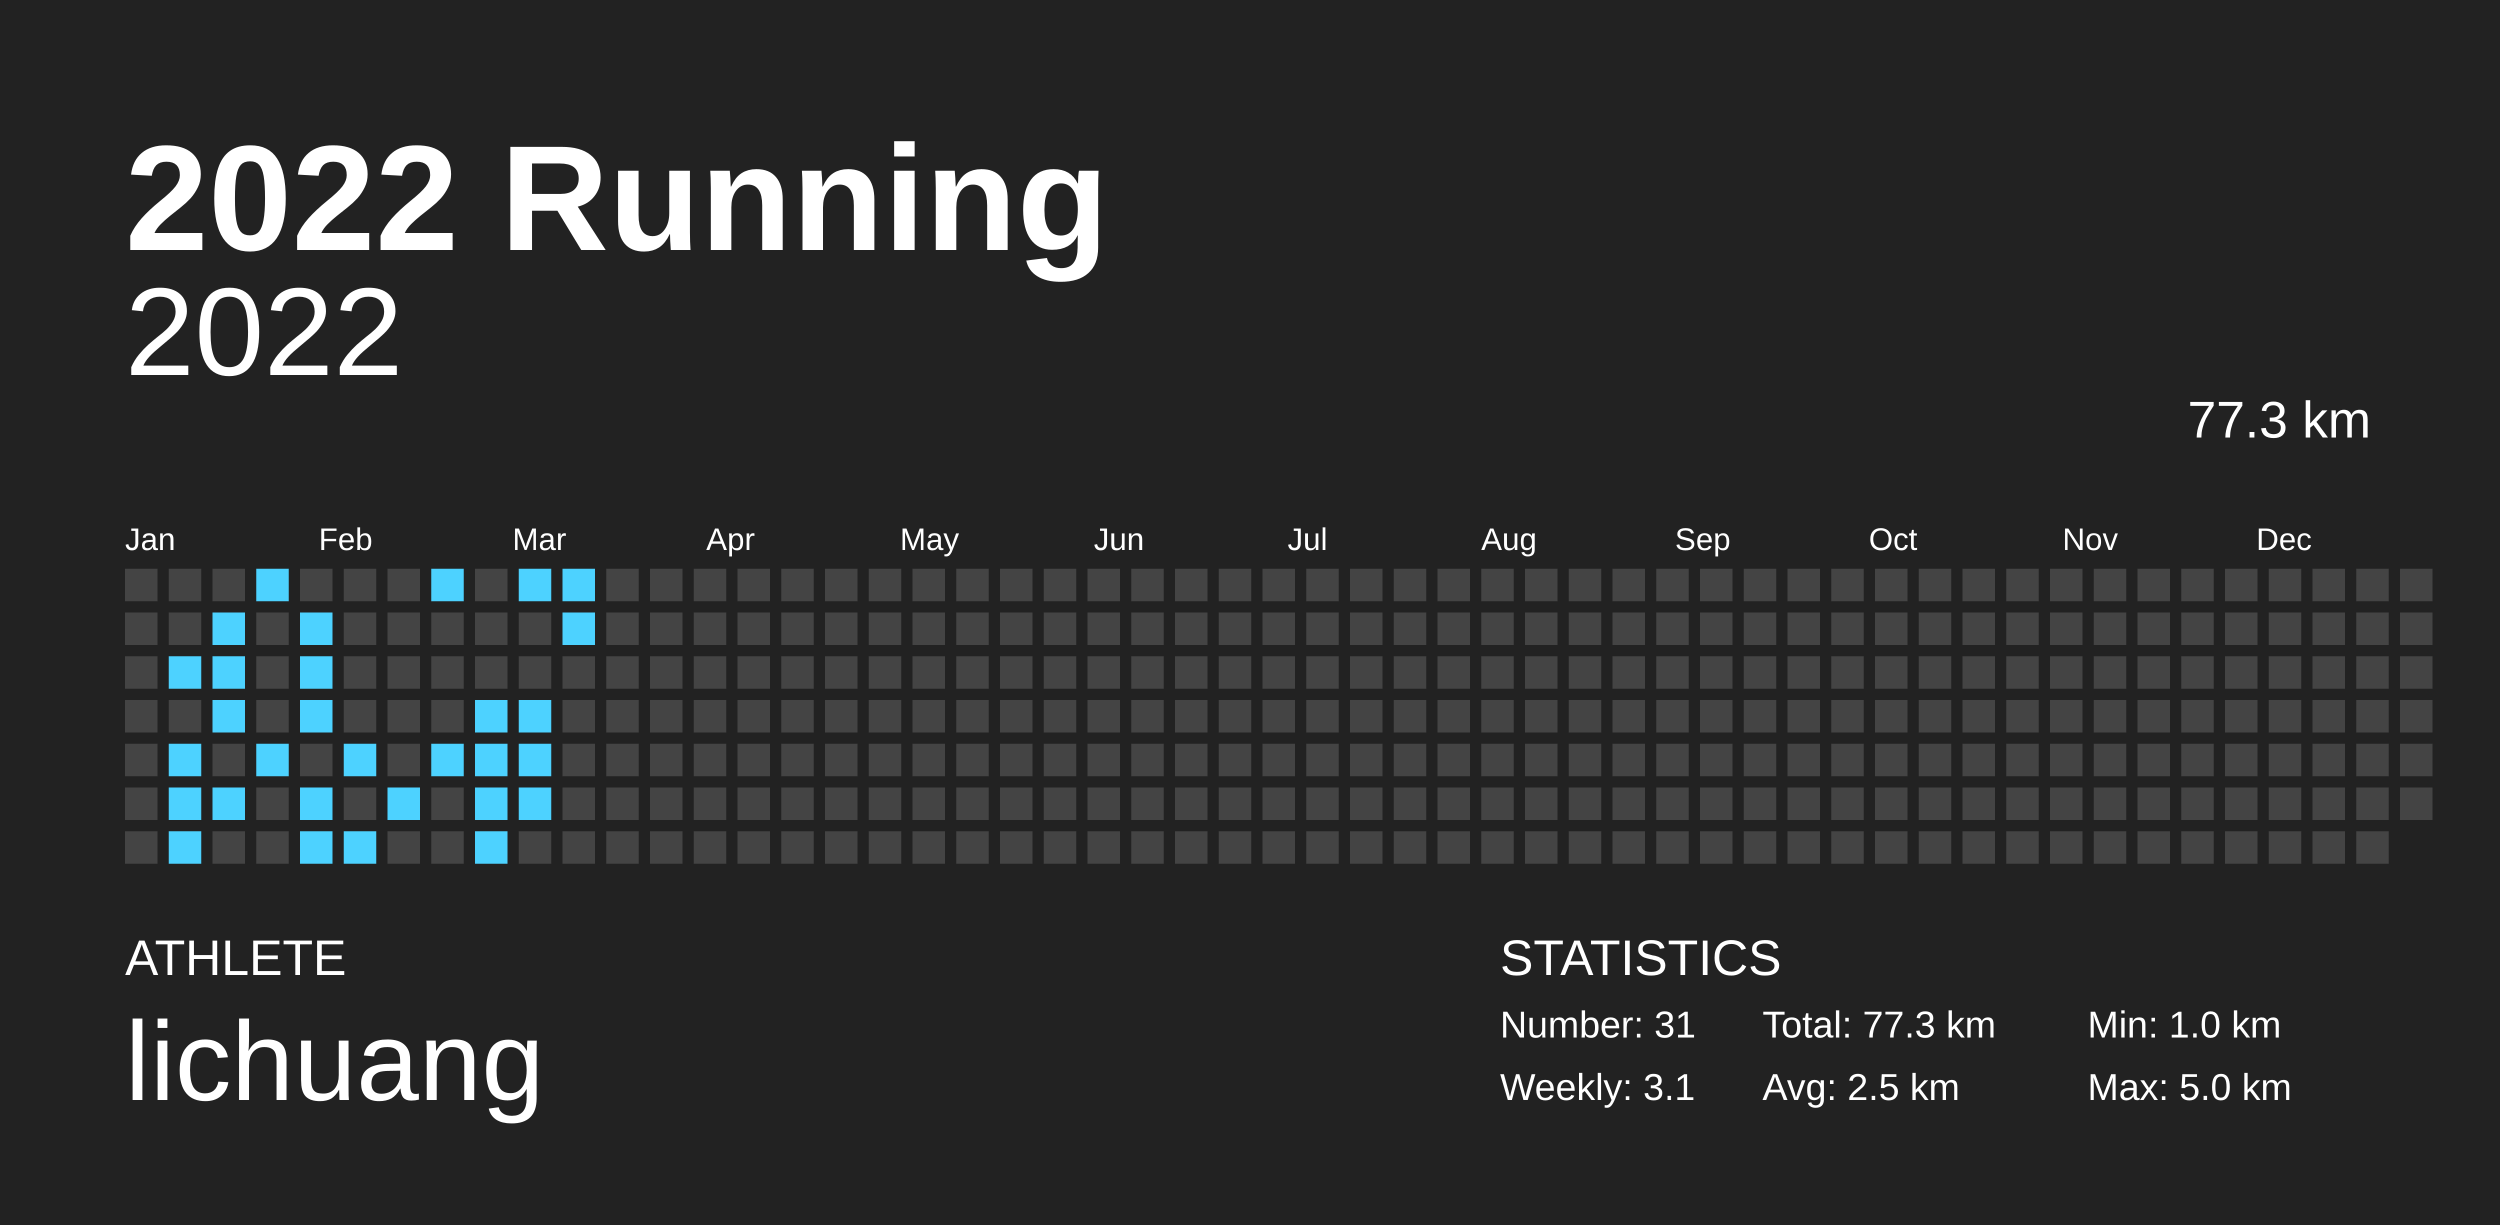
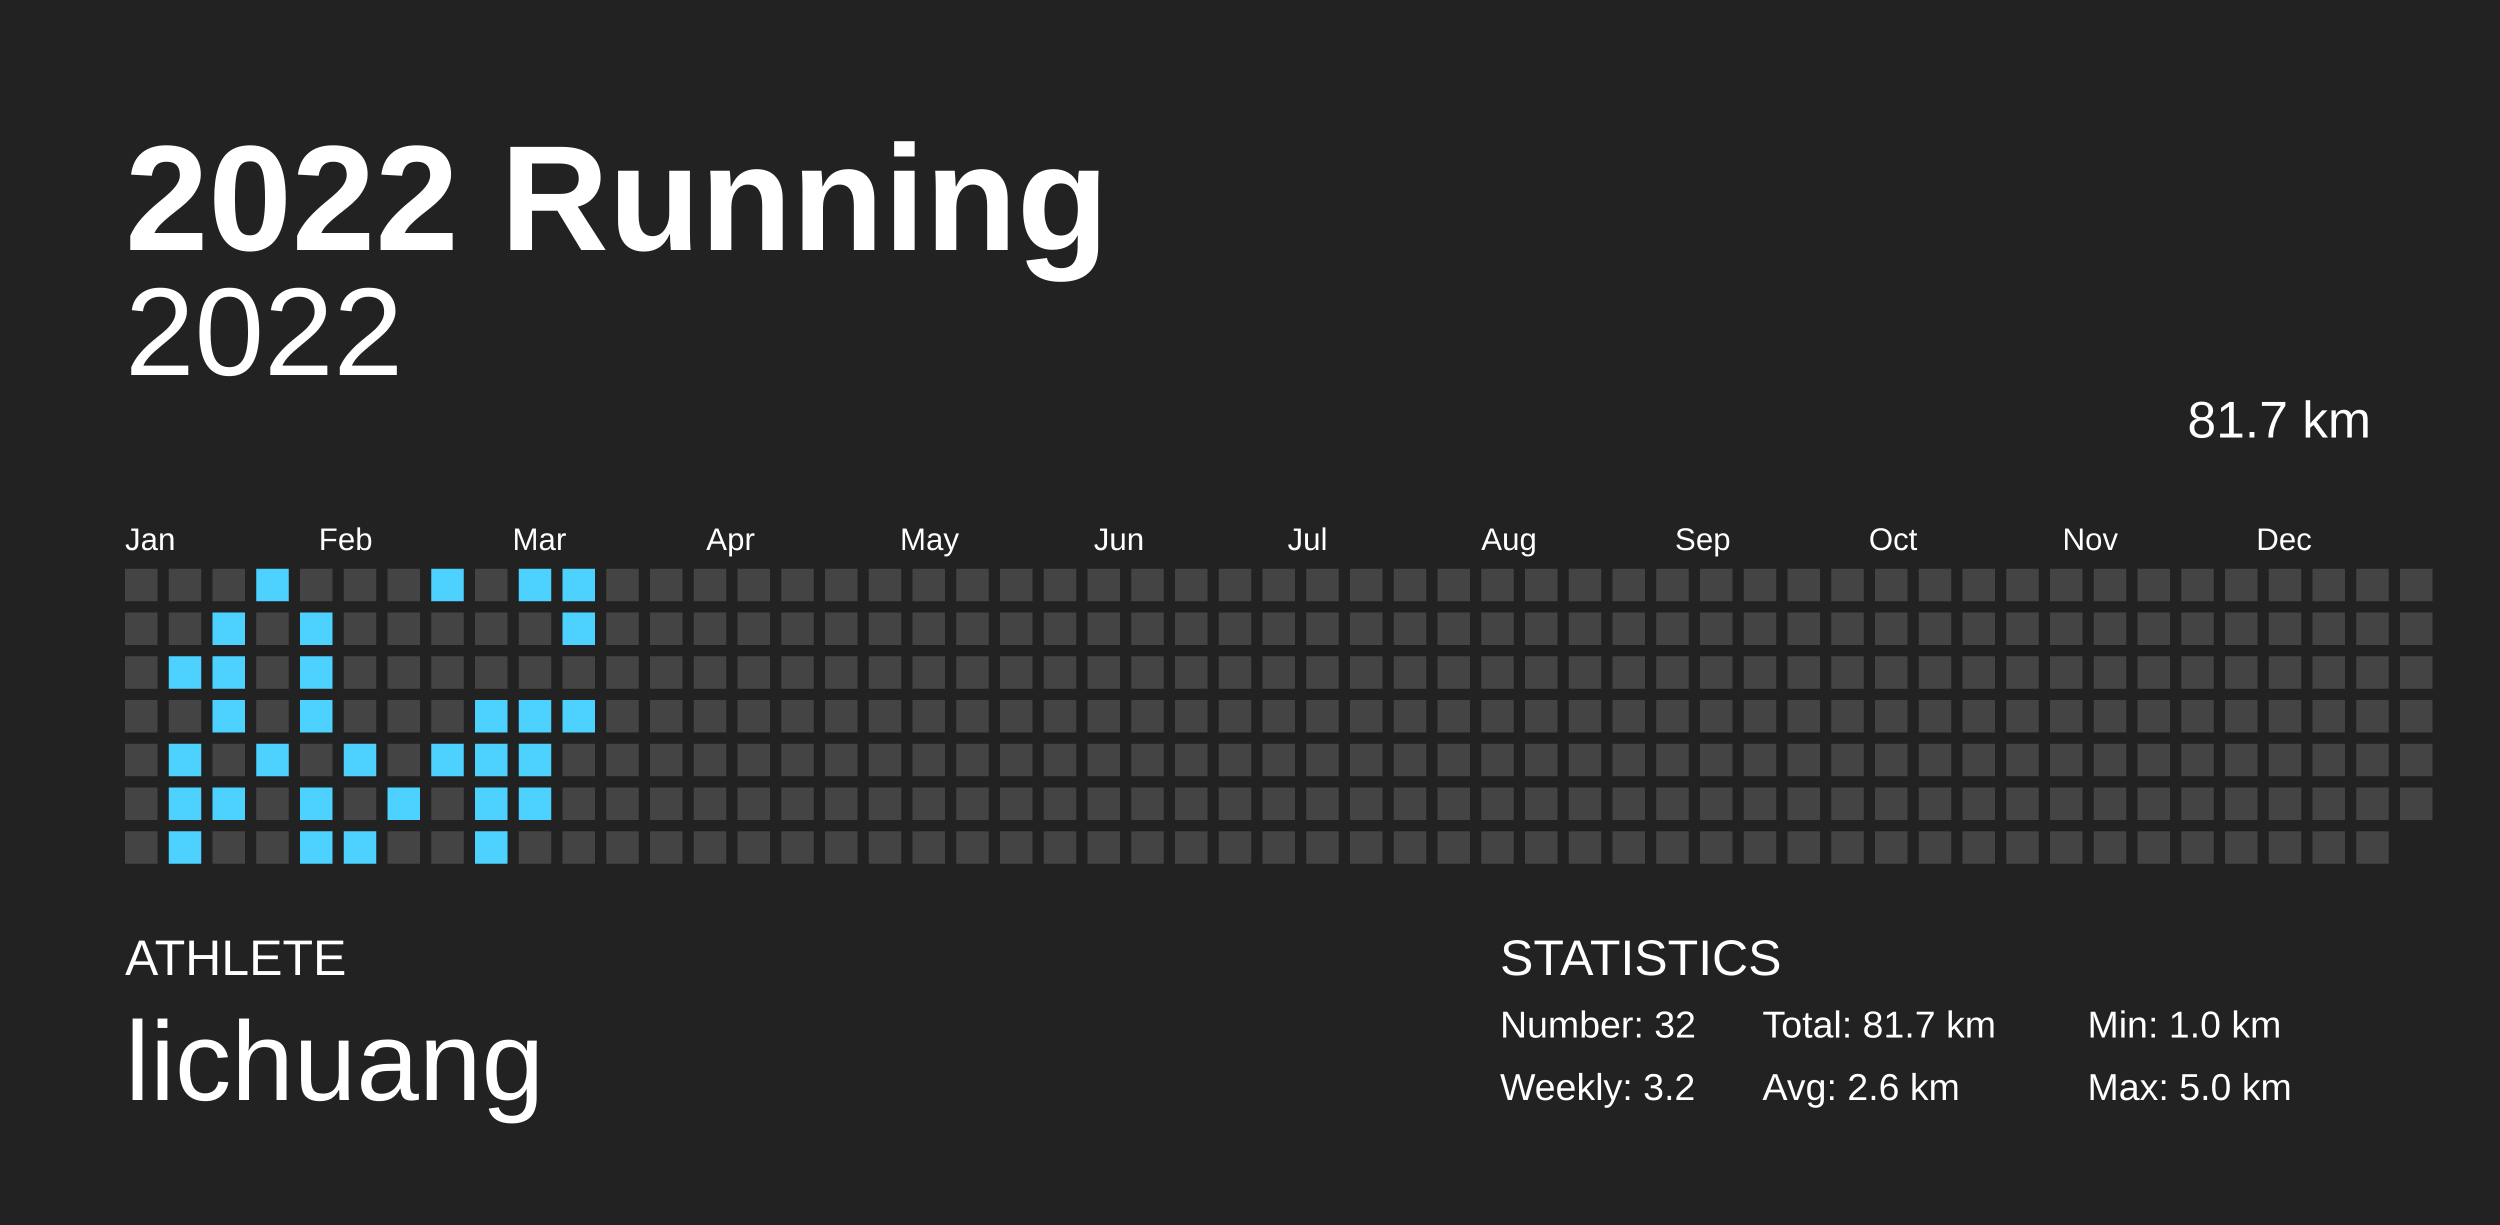
<svg xmlns="http://www.w3.org/2000/svg" baseProfile="full" height="98mm" version="1.1" viewBox="0,0,200,98" width="200mm">
  <defs />
  <rect fill="#222222" height="98" width="200" x="0" y="0" />
  <text fill="#FFFFFF" style="font-size:12px; font-family:Arial; font-weight:bold;" x="10" y="20">2022 Running</text>
  <text fill="#FFFFFF" style="font-size:4px; font-family:Arial" x="10" y="78">ATHLETE</text>
  <text fill="#FFFFFF" style="font-size:9px; font-family:Arial" x="10" y="88">lichuang</text>
  <text fill="#FFFFFF" style="font-size:4px; font-family:Arial" x="120" y="78">STATISTICS</text>
-   <text fill="#FFFFFF" style="font-size:3px; font-family:Arial" x="120" y="83">Number: 31</text>
-   <text fill="#FFFFFF" style="font-size:3px; font-family:Arial" x="120" y="88">Weekly: 3.1</text>
-   <text fill="#FFFFFF" style="font-size:3px; font-family:Arial" x="141" y="83">Total: 77.3 km</text>
-   <text fill="#FFFFFF" style="font-size:3px; font-family:Arial" x="141" y="88">Avg: 2.5 km</text>
+   <text fill="#FFFFFF" style="font-size:3px; font-family:Arial" x="120" y="83">Number: 32</text>
+   <text fill="#FFFFFF" style="font-size:3px; font-family:Arial" x="120" y="88">Weekly: 3.2</text>
+   <text fill="#FFFFFF" style="font-size:3px; font-family:Arial" x="141" y="83">Total: 81.7 km</text>
+   <text fill="#FFFFFF" style="font-size:3px; font-family:Arial" x="141" y="88">Avg: 2.6 km</text>
  <text fill="#FFFFFF" style="font-size:3px; font-family:Arial" x="167" y="83">Min: 1.0 km</text>
  <text fill="#FFFFFF" style="font-size:3px; font-family:Arial" x="167" y="88">Max: 5.0 km</text>
  <text alignment-baseline="hanging" fill="#FFFFFF" style="font-size:10.0px; font-family:Arial;" x="10" y="30">2022</text>
-   <text alignment-baseline="hanging" fill="#FFFFFF" style="font-size:4.125px; font-family:Arial;" x="175" y="35">77.3 km</text>
+   <text alignment-baseline="hanging" fill="#FFFFFF" style="font-size:4.125px; font-family:Arial;" x="175" y="35">81.7 km</text>
  <text fill="#FFFFFF" style="font-size:2.5px; font-family:Arial" x="10.0" y="44">Jan</text>
  <text fill="#FFFFFF" style="font-size:2.5px; font-family:Arial" x="25.5" y="44">Feb</text>
  <text fill="#FFFFFF" style="font-size:2.5px; font-family:Arial" x="41.0" y="44">Mar</text>
  <text fill="#FFFFFF" style="font-size:2.5px; font-family:Arial" x="56.5" y="44">Apr</text>
  <text fill="#FFFFFF" style="font-size:2.5px; font-family:Arial" x="72.0" y="44">May</text>
  <text fill="#FFFFFF" style="font-size:2.5px; font-family:Arial" x="87.5" y="44">Jun</text>
  <text fill="#FFFFFF" style="font-size:2.5px; font-family:Arial" x="103.0" y="44">Jul</text>
  <text fill="#FFFFFF" style="font-size:2.5px; font-family:Arial" x="118.5" y="44">Aug</text>
  <text fill="#FFFFFF" style="font-size:2.5px; font-family:Arial" x="134.0" y="44">Sep</text>
  <text fill="#FFFFFF" style="font-size:2.5px; font-family:Arial" x="149.5" y="44">Oct</text>
  <text fill="#FFFFFF" style="font-size:2.5px; font-family:Arial" x="165.0" y="44">Nov</text>
  <text fill="#FFFFFF" style="font-size:2.5px; font-family:Arial" x="180.5" y="44">Dec</text>
  <rect fill="#444444" height="2.6" width="2.6" x="10.0" y="45.5" />
  <rect fill="#444444" height="2.6" width="2.6" x="10.0" y="49.0" />
  <rect fill="#444444" height="2.6" width="2.6" x="10.0" y="52.5" />
  <rect fill="#444444" height="2.6" width="2.6" x="10.0" y="56.0" />
  <rect fill="#444444" height="2.6" width="2.6" x="10.0" y="59.5" />
  <rect fill="#444444" height="2.6" width="2.6" x="10.0" y="63.0" />
  <rect fill="#444444" height="2.6" width="2.6" x="10.0" y="66.5" />
  <rect fill="#444444" height="2.6" width="2.6" x="13.5" y="45.5" />
  <rect fill="#444444" height="2.6" width="2.6" x="13.5" y="49.0" />
  <rect fill="#4dd2ff" height="2.6" width="2.6" x="13.5" y="52.5" />
  <rect fill="#444444" height="2.6" width="2.6" x="13.5" y="56.0" />
  <rect fill="#4dd2ff" height="2.6" width="2.6" x="13.5" y="59.5" />
  <rect fill="#4dd2ff" height="2.6" width="2.6" x="13.5" y="63.0" />
  <rect fill="#4dd2ff" height="2.6" width="2.6" x="13.5" y="66.5" />
  <rect fill="#444444" height="2.6" width="2.6" x="17.0" y="45.5" />
  <rect fill="#4dd2ff" height="2.6" width="2.6" x="17.0" y="49.0" />
  <rect fill="#4dd2ff" height="2.6" width="2.6" x="17.0" y="52.5" />
  <rect fill="#4dd2ff" height="2.6" width="2.6" x="17.0" y="56.0" />
  <rect fill="#444444" height="2.6" width="2.6" x="17.0" y="59.5" />
  <rect fill="#4dd2ff" height="2.6" width="2.6" x="17.0" y="63.0" />
  <rect fill="#444444" height="2.6" width="2.6" x="17.0" y="66.5" />
  <rect fill="#4dd2ff" height="2.6" width="2.6" x="20.5" y="45.5" />
  <rect fill="#444444" height="2.6" width="2.6" x="20.5" y="49.0" />
  <rect fill="#444444" height="2.6" width="2.6" x="20.5" y="52.5" />
  <rect fill="#444444" height="2.6" width="2.6" x="20.5" y="56.0" />
  <rect fill="#4dd2ff" height="2.6" width="2.6" x="20.5" y="59.5" />
  <rect fill="#444444" height="2.6" width="2.6" x="20.5" y="63.0" />
  <rect fill="#444444" height="2.6" width="2.6" x="20.5" y="66.5" />
  <rect fill="#444444" height="2.6" width="2.6" x="24.0" y="45.5" />
  <rect fill="#4dd2ff" height="2.6" width="2.6" x="24.0" y="49.0" />
  <rect fill="#4dd2ff" height="2.6" width="2.6" x="24.0" y="52.5" />
  <rect fill="#4dd2ff" height="2.6" width="2.6" x="24.0" y="56.0" />
  <rect fill="#444444" height="2.6" width="2.6" x="24.0" y="59.5" />
  <rect fill="#4dd2ff" height="2.6" width="2.6" x="24.0" y="63.0" />
  <rect fill="#4dd2ff" height="2.6" width="2.6" x="24.0" y="66.5" />
  <rect fill="#444444" height="2.6" width="2.6" x="27.5" y="45.5" />
  <rect fill="#444444" height="2.6" width="2.6" x="27.5" y="49.0" />
  <rect fill="#444444" height="2.6" width="2.6" x="27.5" y="52.5" />
  <rect fill="#444444" height="2.6" width="2.6" x="27.5" y="56.0" />
  <rect fill="#4dd2ff" height="2.6" width="2.6" x="27.5" y="59.5" />
  <rect fill="#444444" height="2.6" width="2.6" x="27.5" y="63.0" />
  <rect fill="#4dd2ff" height="2.6" width="2.6" x="27.5" y="66.5" />
  <rect fill="#444444" height="2.6" width="2.6" x="31.0" y="45.5" />
  <rect fill="#444444" height="2.6" width="2.6" x="31.0" y="49.0" />
  <rect fill="#444444" height="2.6" width="2.6" x="31.0" y="52.5" />
  <rect fill="#444444" height="2.6" width="2.6" x="31.0" y="56.0" />
  <rect fill="#444444" height="2.6" width="2.6" x="31.0" y="59.5" />
  <rect fill="#4dd2ff" height="2.6" width="2.6" x="31.0" y="63.0" />
  <rect fill="#444444" height="2.6" width="2.6" x="31.0" y="66.5" />
  <rect fill="#4dd2ff" height="2.6" width="2.6" x="34.5" y="45.5" />
  <rect fill="#444444" height="2.6" width="2.6" x="34.5" y="49.0" />
  <rect fill="#444444" height="2.6" width="2.6" x="34.5" y="52.5" />
  <rect fill="#444444" height="2.6" width="2.6" x="34.5" y="56.0" />
  <rect fill="#4dd2ff" height="2.6" width="2.6" x="34.5" y="59.5" />
  <rect fill="#444444" height="2.6" width="2.6" x="34.5" y="63.0" />
  <rect fill="#444444" height="2.6" width="2.6" x="34.5" y="66.5" />
  <rect fill="#444444" height="2.6" width="2.6" x="38.0" y="45.5" />
  <rect fill="#444444" height="2.6" width="2.6" x="38.0" y="49.0" />
  <rect fill="#444444" height="2.6" width="2.6" x="38.0" y="52.5" />
  <rect fill="#4dd2ff" height="2.6" width="2.6" x="38.0" y="56.0" />
  <rect fill="#4dd2ff" height="2.6" width="2.6" x="38.0" y="59.5" />
  <rect fill="#4dd2ff" height="2.6" width="2.6" x="38.0" y="63.0" />
  <rect fill="#4dd2ff" height="2.6" width="2.6" x="38.0" y="66.5" />
  <rect fill="#4dd2ff" height="2.6" width="2.6" x="41.5" y="45.5" />
  <rect fill="#444444" height="2.6" width="2.6" x="41.5" y="49.0" />
  <rect fill="#444444" height="2.6" width="2.6" x="41.5" y="52.5" />
  <rect fill="#4dd2ff" height="2.6" width="2.6" x="41.5" y="56.0" />
  <rect fill="#4dd2ff" height="2.6" width="2.6" x="41.5" y="59.5" />
  <rect fill="#4dd2ff" height="2.6" width="2.6" x="41.5" y="63.0" />
  <rect fill="#444444" height="2.6" width="2.6" x="41.5" y="66.5" />
  <rect fill="#4dd2ff" height="2.6" width="2.6" x="45.0" y="45.5" />
  <rect fill="#4dd2ff" height="2.6" width="2.6" x="45.0" y="49.0" />
  <rect fill="#444444" height="2.6" width="2.6" x="45.0" y="52.5" />
-   <rect fill="#444444" height="2.6" width="2.6" x="45.0" y="56.0" />
+   <rect fill="#4dd2ff" height="2.6" width="2.6" x="45.0" y="56.0" />
  <rect fill="#444444" height="2.6" width="2.6" x="45.0" y="59.5" />
  <rect fill="#444444" height="2.6" width="2.6" x="45.0" y="63.0" />
  <rect fill="#444444" height="2.6" width="2.6" x="45.0" y="66.5" />
  <rect fill="#444444" height="2.6" width="2.6" x="48.5" y="45.5" />
  <rect fill="#444444" height="2.6" width="2.6" x="48.5" y="49.0" />
  <rect fill="#444444" height="2.6" width="2.6" x="48.5" y="52.5" />
  <rect fill="#444444" height="2.6" width="2.6" x="48.5" y="56.0" />
  <rect fill="#444444" height="2.6" width="2.6" x="48.5" y="59.5" />
  <rect fill="#444444" height="2.6" width="2.6" x="48.5" y="63.0" />
  <rect fill="#444444" height="2.6" width="2.6" x="48.5" y="66.5" />
  <rect fill="#444444" height="2.6" width="2.6" x="52.0" y="45.5" />
  <rect fill="#444444" height="2.6" width="2.6" x="52.0" y="49.0" />
  <rect fill="#444444" height="2.6" width="2.6" x="52.0" y="52.5" />
  <rect fill="#444444" height="2.6" width="2.6" x="52.0" y="56.0" />
  <rect fill="#444444" height="2.6" width="2.6" x="52.0" y="59.5" />
  <rect fill="#444444" height="2.6" width="2.6" x="52.0" y="63.0" />
  <rect fill="#444444" height="2.6" width="2.6" x="52.0" y="66.5" />
  <rect fill="#444444" height="2.6" width="2.6" x="55.5" y="45.5" />
  <rect fill="#444444" height="2.6" width="2.6" x="55.5" y="49.0" />
  <rect fill="#444444" height="2.6" width="2.6" x="55.5" y="52.5" />
  <rect fill="#444444" height="2.6" width="2.6" x="55.5" y="56.0" />
  <rect fill="#444444" height="2.6" width="2.6" x="55.5" y="59.5" />
  <rect fill="#444444" height="2.6" width="2.6" x="55.5" y="63.0" />
  <rect fill="#444444" height="2.6" width="2.6" x="55.5" y="66.5" />
  <rect fill="#444444" height="2.6" width="2.6" x="59.0" y="45.5" />
  <rect fill="#444444" height="2.6" width="2.6" x="59.0" y="49.0" />
  <rect fill="#444444" height="2.6" width="2.6" x="59.0" y="52.5" />
  <rect fill="#444444" height="2.6" width="2.6" x="59.0" y="56.0" />
  <rect fill="#444444" height="2.6" width="2.6" x="59.0" y="59.5" />
  <rect fill="#444444" height="2.6" width="2.6" x="59.0" y="63.0" />
  <rect fill="#444444" height="2.6" width="2.6" x="59.0" y="66.5" />
  <rect fill="#444444" height="2.6" width="2.6" x="62.5" y="45.5" />
  <rect fill="#444444" height="2.6" width="2.6" x="62.5" y="49.0" />
  <rect fill="#444444" height="2.6" width="2.6" x="62.5" y="52.5" />
  <rect fill="#444444" height="2.6" width="2.6" x="62.5" y="56.0" />
  <rect fill="#444444" height="2.6" width="2.6" x="62.5" y="59.5" />
  <rect fill="#444444" height="2.6" width="2.6" x="62.5" y="63.0" />
  <rect fill="#444444" height="2.6" width="2.6" x="62.5" y="66.5" />
  <rect fill="#444444" height="2.6" width="2.6" x="66.0" y="45.5" />
  <rect fill="#444444" height="2.6" width="2.6" x="66.0" y="49.0" />
  <rect fill="#444444" height="2.6" width="2.6" x="66.0" y="52.5" />
  <rect fill="#444444" height="2.6" width="2.6" x="66.0" y="56.0" />
  <rect fill="#444444" height="2.6" width="2.6" x="66.0" y="59.5" />
  <rect fill="#444444" height="2.6" width="2.6" x="66.0" y="63.0" />
  <rect fill="#444444" height="2.6" width="2.6" x="66.0" y="66.5" />
  <rect fill="#444444" height="2.6" width="2.6" x="69.5" y="45.5" />
  <rect fill="#444444" height="2.6" width="2.6" x="69.5" y="49.0" />
  <rect fill="#444444" height="2.6" width="2.6" x="69.5" y="52.5" />
  <rect fill="#444444" height="2.6" width="2.6" x="69.5" y="56.0" />
  <rect fill="#444444" height="2.6" width="2.6" x="69.5" y="59.5" />
  <rect fill="#444444" height="2.6" width="2.6" x="69.5" y="63.0" />
  <rect fill="#444444" height="2.6" width="2.6" x="69.5" y="66.5" />
  <rect fill="#444444" height="2.6" width="2.6" x="73.0" y="45.5" />
  <rect fill="#444444" height="2.6" width="2.6" x="73.0" y="49.0" />
  <rect fill="#444444" height="2.6" width="2.6" x="73.0" y="52.5" />
  <rect fill="#444444" height="2.6" width="2.6" x="73.0" y="56.0" />
  <rect fill="#444444" height="2.6" width="2.6" x="73.0" y="59.5" />
  <rect fill="#444444" height="2.6" width="2.6" x="73.0" y="63.0" />
  <rect fill="#444444" height="2.6" width="2.6" x="73.0" y="66.5" />
  <rect fill="#444444" height="2.6" width="2.6" x="76.5" y="45.5" />
  <rect fill="#444444" height="2.6" width="2.6" x="76.5" y="49.0" />
  <rect fill="#444444" height="2.6" width="2.6" x="76.5" y="52.5" />
  <rect fill="#444444" height="2.6" width="2.6" x="76.5" y="56.0" />
  <rect fill="#444444" height="2.6" width="2.6" x="76.5" y="59.5" />
  <rect fill="#444444" height="2.6" width="2.6" x="76.5" y="63.0" />
  <rect fill="#444444" height="2.6" width="2.6" x="76.5" y="66.5" />
  <rect fill="#444444" height="2.6" width="2.6" x="80.0" y="45.5" />
  <rect fill="#444444" height="2.6" width="2.6" x="80.0" y="49.0" />
  <rect fill="#444444" height="2.6" width="2.6" x="80.0" y="52.5" />
  <rect fill="#444444" height="2.6" width="2.6" x="80.0" y="56.0" />
  <rect fill="#444444" height="2.6" width="2.6" x="80.0" y="59.5" />
  <rect fill="#444444" height="2.6" width="2.6" x="80.0" y="63.0" />
  <rect fill="#444444" height="2.6" width="2.6" x="80.0" y="66.5" />
  <rect fill="#444444" height="2.6" width="2.6" x="83.5" y="45.5" />
  <rect fill="#444444" height="2.6" width="2.6" x="83.5" y="49.0" />
  <rect fill="#444444" height="2.6" width="2.6" x="83.5" y="52.5" />
  <rect fill="#444444" height="2.6" width="2.6" x="83.5" y="56.0" />
  <rect fill="#444444" height="2.6" width="2.6" x="83.5" y="59.5" />
  <rect fill="#444444" height="2.6" width="2.6" x="83.5" y="63.0" />
  <rect fill="#444444" height="2.6" width="2.6" x="83.5" y="66.5" />
  <rect fill="#444444" height="2.6" width="2.6" x="87.0" y="45.5" />
  <rect fill="#444444" height="2.6" width="2.6" x="87.0" y="49.0" />
  <rect fill="#444444" height="2.6" width="2.6" x="87.0" y="52.5" />
  <rect fill="#444444" height="2.6" width="2.6" x="87.0" y="56.0" />
  <rect fill="#444444" height="2.6" width="2.6" x="87.0" y="59.5" />
  <rect fill="#444444" height="2.6" width="2.6" x="87.0" y="63.0" />
  <rect fill="#444444" height="2.6" width="2.6" x="87.0" y="66.5" />
  <rect fill="#444444" height="2.6" width="2.6" x="90.5" y="45.5" />
  <rect fill="#444444" height="2.6" width="2.6" x="90.5" y="49.0" />
  <rect fill="#444444" height="2.6" width="2.6" x="90.5" y="52.5" />
  <rect fill="#444444" height="2.6" width="2.6" x="90.5" y="56.0" />
  <rect fill="#444444" height="2.6" width="2.6" x="90.5" y="59.5" />
  <rect fill="#444444" height="2.6" width="2.6" x="90.5" y="63.0" />
  <rect fill="#444444" height="2.6" width="2.6" x="90.5" y="66.5" />
  <rect fill="#444444" height="2.6" width="2.6" x="94.0" y="45.5" />
  <rect fill="#444444" height="2.6" width="2.6" x="94.0" y="49.0" />
  <rect fill="#444444" height="2.6" width="2.6" x="94.0" y="52.5" />
  <rect fill="#444444" height="2.6" width="2.6" x="94.0" y="56.0" />
  <rect fill="#444444" height="2.6" width="2.6" x="94.0" y="59.5" />
  <rect fill="#444444" height="2.6" width="2.6" x="94.0" y="63.0" />
  <rect fill="#444444" height="2.6" width="2.6" x="94.0" y="66.5" />
  <rect fill="#444444" height="2.6" width="2.6" x="97.5" y="45.5" />
  <rect fill="#444444" height="2.6" width="2.6" x="97.5" y="49.0" />
  <rect fill="#444444" height="2.6" width="2.6" x="97.5" y="52.5" />
  <rect fill="#444444" height="2.6" width="2.6" x="97.5" y="56.0" />
  <rect fill="#444444" height="2.6" width="2.6" x="97.5" y="59.5" />
  <rect fill="#444444" height="2.6" width="2.6" x="97.5" y="63.0" />
  <rect fill="#444444" height="2.6" width="2.6" x="97.5" y="66.5" />
  <rect fill="#444444" height="2.6" width="2.6" x="101.0" y="45.5" />
  <rect fill="#444444" height="2.6" width="2.6" x="101.0" y="49.0" />
  <rect fill="#444444" height="2.6" width="2.6" x="101.0" y="52.5" />
  <rect fill="#444444" height="2.6" width="2.6" x="101.0" y="56.0" />
  <rect fill="#444444" height="2.6" width="2.6" x="101.0" y="59.5" />
  <rect fill="#444444" height="2.6" width="2.6" x="101.0" y="63.0" />
  <rect fill="#444444" height="2.6" width="2.6" x="101.0" y="66.5" />
  <rect fill="#444444" height="2.6" width="2.6" x="104.5" y="45.5" />
  <rect fill="#444444" height="2.6" width="2.6" x="104.5" y="49.0" />
  <rect fill="#444444" height="2.6" width="2.6" x="104.5" y="52.5" />
  <rect fill="#444444" height="2.6" width="2.6" x="104.5" y="56.0" />
  <rect fill="#444444" height="2.6" width="2.6" x="104.5" y="59.5" />
  <rect fill="#444444" height="2.6" width="2.6" x="104.5" y="63.0" />
  <rect fill="#444444" height="2.6" width="2.6" x="104.5" y="66.5" />
  <rect fill="#444444" height="2.6" width="2.6" x="108.0" y="45.5" />
  <rect fill="#444444" height="2.6" width="2.6" x="108.0" y="49.0" />
  <rect fill="#444444" height="2.6" width="2.6" x="108.0" y="52.5" />
  <rect fill="#444444" height="2.6" width="2.6" x="108.0" y="56.0" />
  <rect fill="#444444" height="2.6" width="2.6" x="108.0" y="59.5" />
  <rect fill="#444444" height="2.6" width="2.6" x="108.0" y="63.0" />
  <rect fill="#444444" height="2.6" width="2.6" x="108.0" y="66.5" />
  <rect fill="#444444" height="2.6" width="2.6" x="111.5" y="45.5" />
  <rect fill="#444444" height="2.6" width="2.6" x="111.5" y="49.0" />
  <rect fill="#444444" height="2.6" width="2.6" x="111.5" y="52.5" />
  <rect fill="#444444" height="2.6" width="2.6" x="111.5" y="56.0" />
  <rect fill="#444444" height="2.6" width="2.6" x="111.5" y="59.5" />
  <rect fill="#444444" height="2.6" width="2.6" x="111.5" y="63.0" />
  <rect fill="#444444" height="2.6" width="2.6" x="111.5" y="66.5" />
  <rect fill="#444444" height="2.6" width="2.6" x="115.0" y="45.5" />
  <rect fill="#444444" height="2.6" width="2.6" x="115.0" y="49.0" />
  <rect fill="#444444" height="2.6" width="2.6" x="115.0" y="52.5" />
  <rect fill="#444444" height="2.6" width="2.6" x="115.0" y="56.0" />
  <rect fill="#444444" height="2.6" width="2.6" x="115.0" y="59.5" />
  <rect fill="#444444" height="2.6" width="2.6" x="115.0" y="63.0" />
  <rect fill="#444444" height="2.6" width="2.6" x="115.0" y="66.5" />
  <rect fill="#444444" height="2.6" width="2.6" x="118.5" y="45.5" />
  <rect fill="#444444" height="2.6" width="2.6" x="118.5" y="49.0" />
  <rect fill="#444444" height="2.6" width="2.6" x="118.5" y="52.5" />
  <rect fill="#444444" height="2.6" width="2.6" x="118.5" y="56.0" />
  <rect fill="#444444" height="2.6" width="2.6" x="118.5" y="59.5" />
  <rect fill="#444444" height="2.6" width="2.6" x="118.5" y="63.0" />
  <rect fill="#444444" height="2.6" width="2.6" x="118.5" y="66.5" />
  <rect fill="#444444" height="2.6" width="2.6" x="122.0" y="45.5" />
  <rect fill="#444444" height="2.6" width="2.6" x="122.0" y="49.0" />
  <rect fill="#444444" height="2.6" width="2.6" x="122.0" y="52.5" />
  <rect fill="#444444" height="2.6" width="2.6" x="122.0" y="56.0" />
  <rect fill="#444444" height="2.6" width="2.6" x="122.0" y="59.5" />
  <rect fill="#444444" height="2.6" width="2.6" x="122.0" y="63.0" />
  <rect fill="#444444" height="2.6" width="2.6" x="122.0" y="66.5" />
  <rect fill="#444444" height="2.6" width="2.6" x="125.5" y="45.5" />
  <rect fill="#444444" height="2.6" width="2.6" x="125.5" y="49.0" />
  <rect fill="#444444" height="2.6" width="2.6" x="125.5" y="52.5" />
  <rect fill="#444444" height="2.6" width="2.6" x="125.5" y="56.0" />
  <rect fill="#444444" height="2.6" width="2.6" x="125.5" y="59.5" />
  <rect fill="#444444" height="2.6" width="2.6" x="125.5" y="63.0" />
  <rect fill="#444444" height="2.6" width="2.6" x="125.5" y="66.5" />
  <rect fill="#444444" height="2.6" width="2.6" x="129.0" y="45.5" />
  <rect fill="#444444" height="2.6" width="2.6" x="129.0" y="49.0" />
  <rect fill="#444444" height="2.6" width="2.6" x="129.0" y="52.5" />
  <rect fill="#444444" height="2.6" width="2.6" x="129.0" y="56.0" />
  <rect fill="#444444" height="2.6" width="2.6" x="129.0" y="59.5" />
  <rect fill="#444444" height="2.6" width="2.6" x="129.0" y="63.0" />
  <rect fill="#444444" height="2.6" width="2.6" x="129.0" y="66.5" />
  <rect fill="#444444" height="2.6" width="2.6" x="132.5" y="45.5" />
  <rect fill="#444444" height="2.6" width="2.6" x="132.5" y="49.0" />
  <rect fill="#444444" height="2.6" width="2.6" x="132.5" y="52.5" />
  <rect fill="#444444" height="2.6" width="2.6" x="132.5" y="56.0" />
  <rect fill="#444444" height="2.6" width="2.6" x="132.5" y="59.5" />
  <rect fill="#444444" height="2.6" width="2.6" x="132.5" y="63.0" />
  <rect fill="#444444" height="2.6" width="2.6" x="132.5" y="66.5" />
  <rect fill="#444444" height="2.6" width="2.6" x="136.0" y="45.5" />
  <rect fill="#444444" height="2.6" width="2.6" x="136.0" y="49.0" />
  <rect fill="#444444" height="2.6" width="2.6" x="136.0" y="52.5" />
  <rect fill="#444444" height="2.6" width="2.6" x="136.0" y="56.0" />
  <rect fill="#444444" height="2.6" width="2.6" x="136.0" y="59.5" />
  <rect fill="#444444" height="2.6" width="2.6" x="136.0" y="63.0" />
  <rect fill="#444444" height="2.6" width="2.6" x="136.0" y="66.5" />
  <rect fill="#444444" height="2.6" width="2.6" x="139.5" y="45.5" />
  <rect fill="#444444" height="2.6" width="2.6" x="139.5" y="49.0" />
  <rect fill="#444444" height="2.6" width="2.6" x="139.5" y="52.5" />
  <rect fill="#444444" height="2.6" width="2.6" x="139.5" y="56.0" />
  <rect fill="#444444" height="2.6" width="2.6" x="139.5" y="59.5" />
  <rect fill="#444444" height="2.6" width="2.6" x="139.5" y="63.0" />
  <rect fill="#444444" height="2.6" width="2.6" x="139.5" y="66.5" />
  <rect fill="#444444" height="2.6" width="2.6" x="143.0" y="45.5" />
  <rect fill="#444444" height="2.6" width="2.6" x="143.0" y="49.0" />
  <rect fill="#444444" height="2.6" width="2.6" x="143.0" y="52.5" />
  <rect fill="#444444" height="2.6" width="2.6" x="143.0" y="56.0" />
  <rect fill="#444444" height="2.6" width="2.6" x="143.0" y="59.5" />
  <rect fill="#444444" height="2.6" width="2.6" x="143.0" y="63.0" />
  <rect fill="#444444" height="2.6" width="2.6" x="143.0" y="66.5" />
  <rect fill="#444444" height="2.6" width="2.6" x="146.5" y="45.5" />
  <rect fill="#444444" height="2.6" width="2.6" x="146.5" y="49.0" />
  <rect fill="#444444" height="2.6" width="2.6" x="146.5" y="52.5" />
  <rect fill="#444444" height="2.6" width="2.6" x="146.5" y="56.0" />
  <rect fill="#444444" height="2.6" width="2.6" x="146.5" y="59.5" />
  <rect fill="#444444" height="2.6" width="2.6" x="146.5" y="63.0" />
  <rect fill="#444444" height="2.6" width="2.6" x="146.5" y="66.5" />
  <rect fill="#444444" height="2.6" width="2.6" x="150.0" y="45.5" />
  <rect fill="#444444" height="2.6" width="2.6" x="150.0" y="49.0" />
  <rect fill="#444444" height="2.6" width="2.6" x="150.0" y="52.5" />
  <rect fill="#444444" height="2.6" width="2.6" x="150.0" y="56.0" />
  <rect fill="#444444" height="2.6" width="2.6" x="150.0" y="59.5" />
  <rect fill="#444444" height="2.6" width="2.6" x="150.0" y="63.0" />
  <rect fill="#444444" height="2.6" width="2.6" x="150.0" y="66.5" />
  <rect fill="#444444" height="2.6" width="2.6" x="153.5" y="45.5" />
  <rect fill="#444444" height="2.6" width="2.6" x="153.5" y="49.0" />
  <rect fill="#444444" height="2.6" width="2.6" x="153.5" y="52.5" />
  <rect fill="#444444" height="2.6" width="2.6" x="153.5" y="56.0" />
  <rect fill="#444444" height="2.6" width="2.6" x="153.5" y="59.5" />
  <rect fill="#444444" height="2.6" width="2.6" x="153.5" y="63.0" />
  <rect fill="#444444" height="2.6" width="2.6" x="153.5" y="66.5" />
  <rect fill="#444444" height="2.6" width="2.6" x="157.0" y="45.5" />
  <rect fill="#444444" height="2.6" width="2.6" x="157.0" y="49.0" />
  <rect fill="#444444" height="2.6" width="2.6" x="157.0" y="52.5" />
  <rect fill="#444444" height="2.6" width="2.6" x="157.0" y="56.0" />
  <rect fill="#444444" height="2.6" width="2.6" x="157.0" y="59.5" />
  <rect fill="#444444" height="2.6" width="2.6" x="157.0" y="63.0" />
  <rect fill="#444444" height="2.6" width="2.6" x="157.0" y="66.5" />
  <rect fill="#444444" height="2.6" width="2.6" x="160.5" y="45.5" />
  <rect fill="#444444" height="2.6" width="2.6" x="160.5" y="49.0" />
  <rect fill="#444444" height="2.6" width="2.6" x="160.5" y="52.5" />
  <rect fill="#444444" height="2.6" width="2.6" x="160.5" y="56.0" />
  <rect fill="#444444" height="2.6" width="2.6" x="160.5" y="59.5" />
  <rect fill="#444444" height="2.6" width="2.6" x="160.5" y="63.0" />
  <rect fill="#444444" height="2.6" width="2.6" x="160.5" y="66.5" />
  <rect fill="#444444" height="2.6" width="2.6" x="164.0" y="45.5" />
  <rect fill="#444444" height="2.6" width="2.6" x="164.0" y="49.0" />
  <rect fill="#444444" height="2.6" width="2.6" x="164.0" y="52.5" />
  <rect fill="#444444" height="2.6" width="2.6" x="164.0" y="56.0" />
  <rect fill="#444444" height="2.6" width="2.6" x="164.0" y="59.5" />
  <rect fill="#444444" height="2.6" width="2.6" x="164.0" y="63.0" />
  <rect fill="#444444" height="2.6" width="2.6" x="164.0" y="66.5" />
  <rect fill="#444444" height="2.6" width="2.6" x="167.5" y="45.5" />
  <rect fill="#444444" height="2.6" width="2.6" x="167.5" y="49.0" />
  <rect fill="#444444" height="2.6" width="2.6" x="167.5" y="52.5" />
  <rect fill="#444444" height="2.6" width="2.6" x="167.5" y="56.0" />
  <rect fill="#444444" height="2.6" width="2.6" x="167.5" y="59.5" />
  <rect fill="#444444" height="2.6" width="2.6" x="167.5" y="63.0" />
  <rect fill="#444444" height="2.6" width="2.6" x="167.5" y="66.5" />
  <rect fill="#444444" height="2.6" width="2.6" x="171.0" y="45.5" />
  <rect fill="#444444" height="2.6" width="2.6" x="171.0" y="49.0" />
  <rect fill="#444444" height="2.6" width="2.6" x="171.0" y="52.5" />
  <rect fill="#444444" height="2.6" width="2.6" x="171.0" y="56.0" />
  <rect fill="#444444" height="2.6" width="2.6" x="171.0" y="59.5" />
  <rect fill="#444444" height="2.6" width="2.6" x="171.0" y="63.0" />
  <rect fill="#444444" height="2.6" width="2.6" x="171.0" y="66.5" />
  <rect fill="#444444" height="2.6" width="2.6" x="174.5" y="45.5" />
  <rect fill="#444444" height="2.6" width="2.6" x="174.5" y="49.0" />
  <rect fill="#444444" height="2.6" width="2.6" x="174.5" y="52.5" />
  <rect fill="#444444" height="2.6" width="2.6" x="174.5" y="56.0" />
  <rect fill="#444444" height="2.6" width="2.6" x="174.5" y="59.5" />
  <rect fill="#444444" height="2.6" width="2.6" x="174.5" y="63.0" />
  <rect fill="#444444" height="2.6" width="2.6" x="174.5" y="66.5" />
  <rect fill="#444444" height="2.6" width="2.6" x="178.0" y="45.5" />
  <rect fill="#444444" height="2.6" width="2.6" x="178.0" y="49.0" />
  <rect fill="#444444" height="2.6" width="2.6" x="178.0" y="52.5" />
  <rect fill="#444444" height="2.6" width="2.6" x="178.0" y="56.0" />
  <rect fill="#444444" height="2.6" width="2.6" x="178.0" y="59.5" />
  <rect fill="#444444" height="2.6" width="2.6" x="178.0" y="63.0" />
  <rect fill="#444444" height="2.6" width="2.6" x="178.0" y="66.5" />
  <rect fill="#444444" height="2.6" width="2.6" x="181.5" y="45.5" />
  <rect fill="#444444" height="2.6" width="2.6" x="181.5" y="49.0" />
  <rect fill="#444444" height="2.6" width="2.6" x="181.5" y="52.5" />
  <rect fill="#444444" height="2.6" width="2.6" x="181.5" y="56.0" />
  <rect fill="#444444" height="2.6" width="2.6" x="181.5" y="59.5" />
  <rect fill="#444444" height="2.6" width="2.6" x="181.5" y="63.0" />
  <rect fill="#444444" height="2.6" width="2.6" x="181.5" y="66.5" />
  <rect fill="#444444" height="2.6" width="2.6" x="185.0" y="45.5" />
  <rect fill="#444444" height="2.6" width="2.6" x="185.0" y="49.0" />
  <rect fill="#444444" height="2.6" width="2.6" x="185.0" y="52.5" />
  <rect fill="#444444" height="2.6" width="2.6" x="185.0" y="56.0" />
  <rect fill="#444444" height="2.6" width="2.6" x="185.0" y="59.5" />
  <rect fill="#444444" height="2.6" width="2.6" x="185.0" y="63.0" />
  <rect fill="#444444" height="2.6" width="2.6" x="185.0" y="66.5" />
  <rect fill="#444444" height="2.6" width="2.6" x="188.5" y="45.5" />
  <rect fill="#444444" height="2.6" width="2.6" x="188.5" y="49.0" />
  <rect fill="#444444" height="2.6" width="2.6" x="188.5" y="52.5" />
  <rect fill="#444444" height="2.6" width="2.6" x="188.5" y="56.0" />
  <rect fill="#444444" height="2.6" width="2.6" x="188.5" y="59.5" />
  <rect fill="#444444" height="2.6" width="2.6" x="188.5" y="63.0" />
  <rect fill="#444444" height="2.6" width="2.6" x="188.5" y="66.5" />
  <rect fill="#444444" height="2.6" width="2.6" x="192.0" y="45.5" />
  <rect fill="#444444" height="2.6" width="2.6" x="192.0" y="49.0" />
  <rect fill="#444444" height="2.6" width="2.6" x="192.0" y="52.5" />
  <rect fill="#444444" height="2.6" width="2.6" x="192.0" y="56.0" />
  <rect fill="#444444" height="2.6" width="2.6" x="192.0" y="59.5" />
  <rect fill="#444444" height="2.6" width="2.6" x="192.0" y="63.0" />
</svg>
